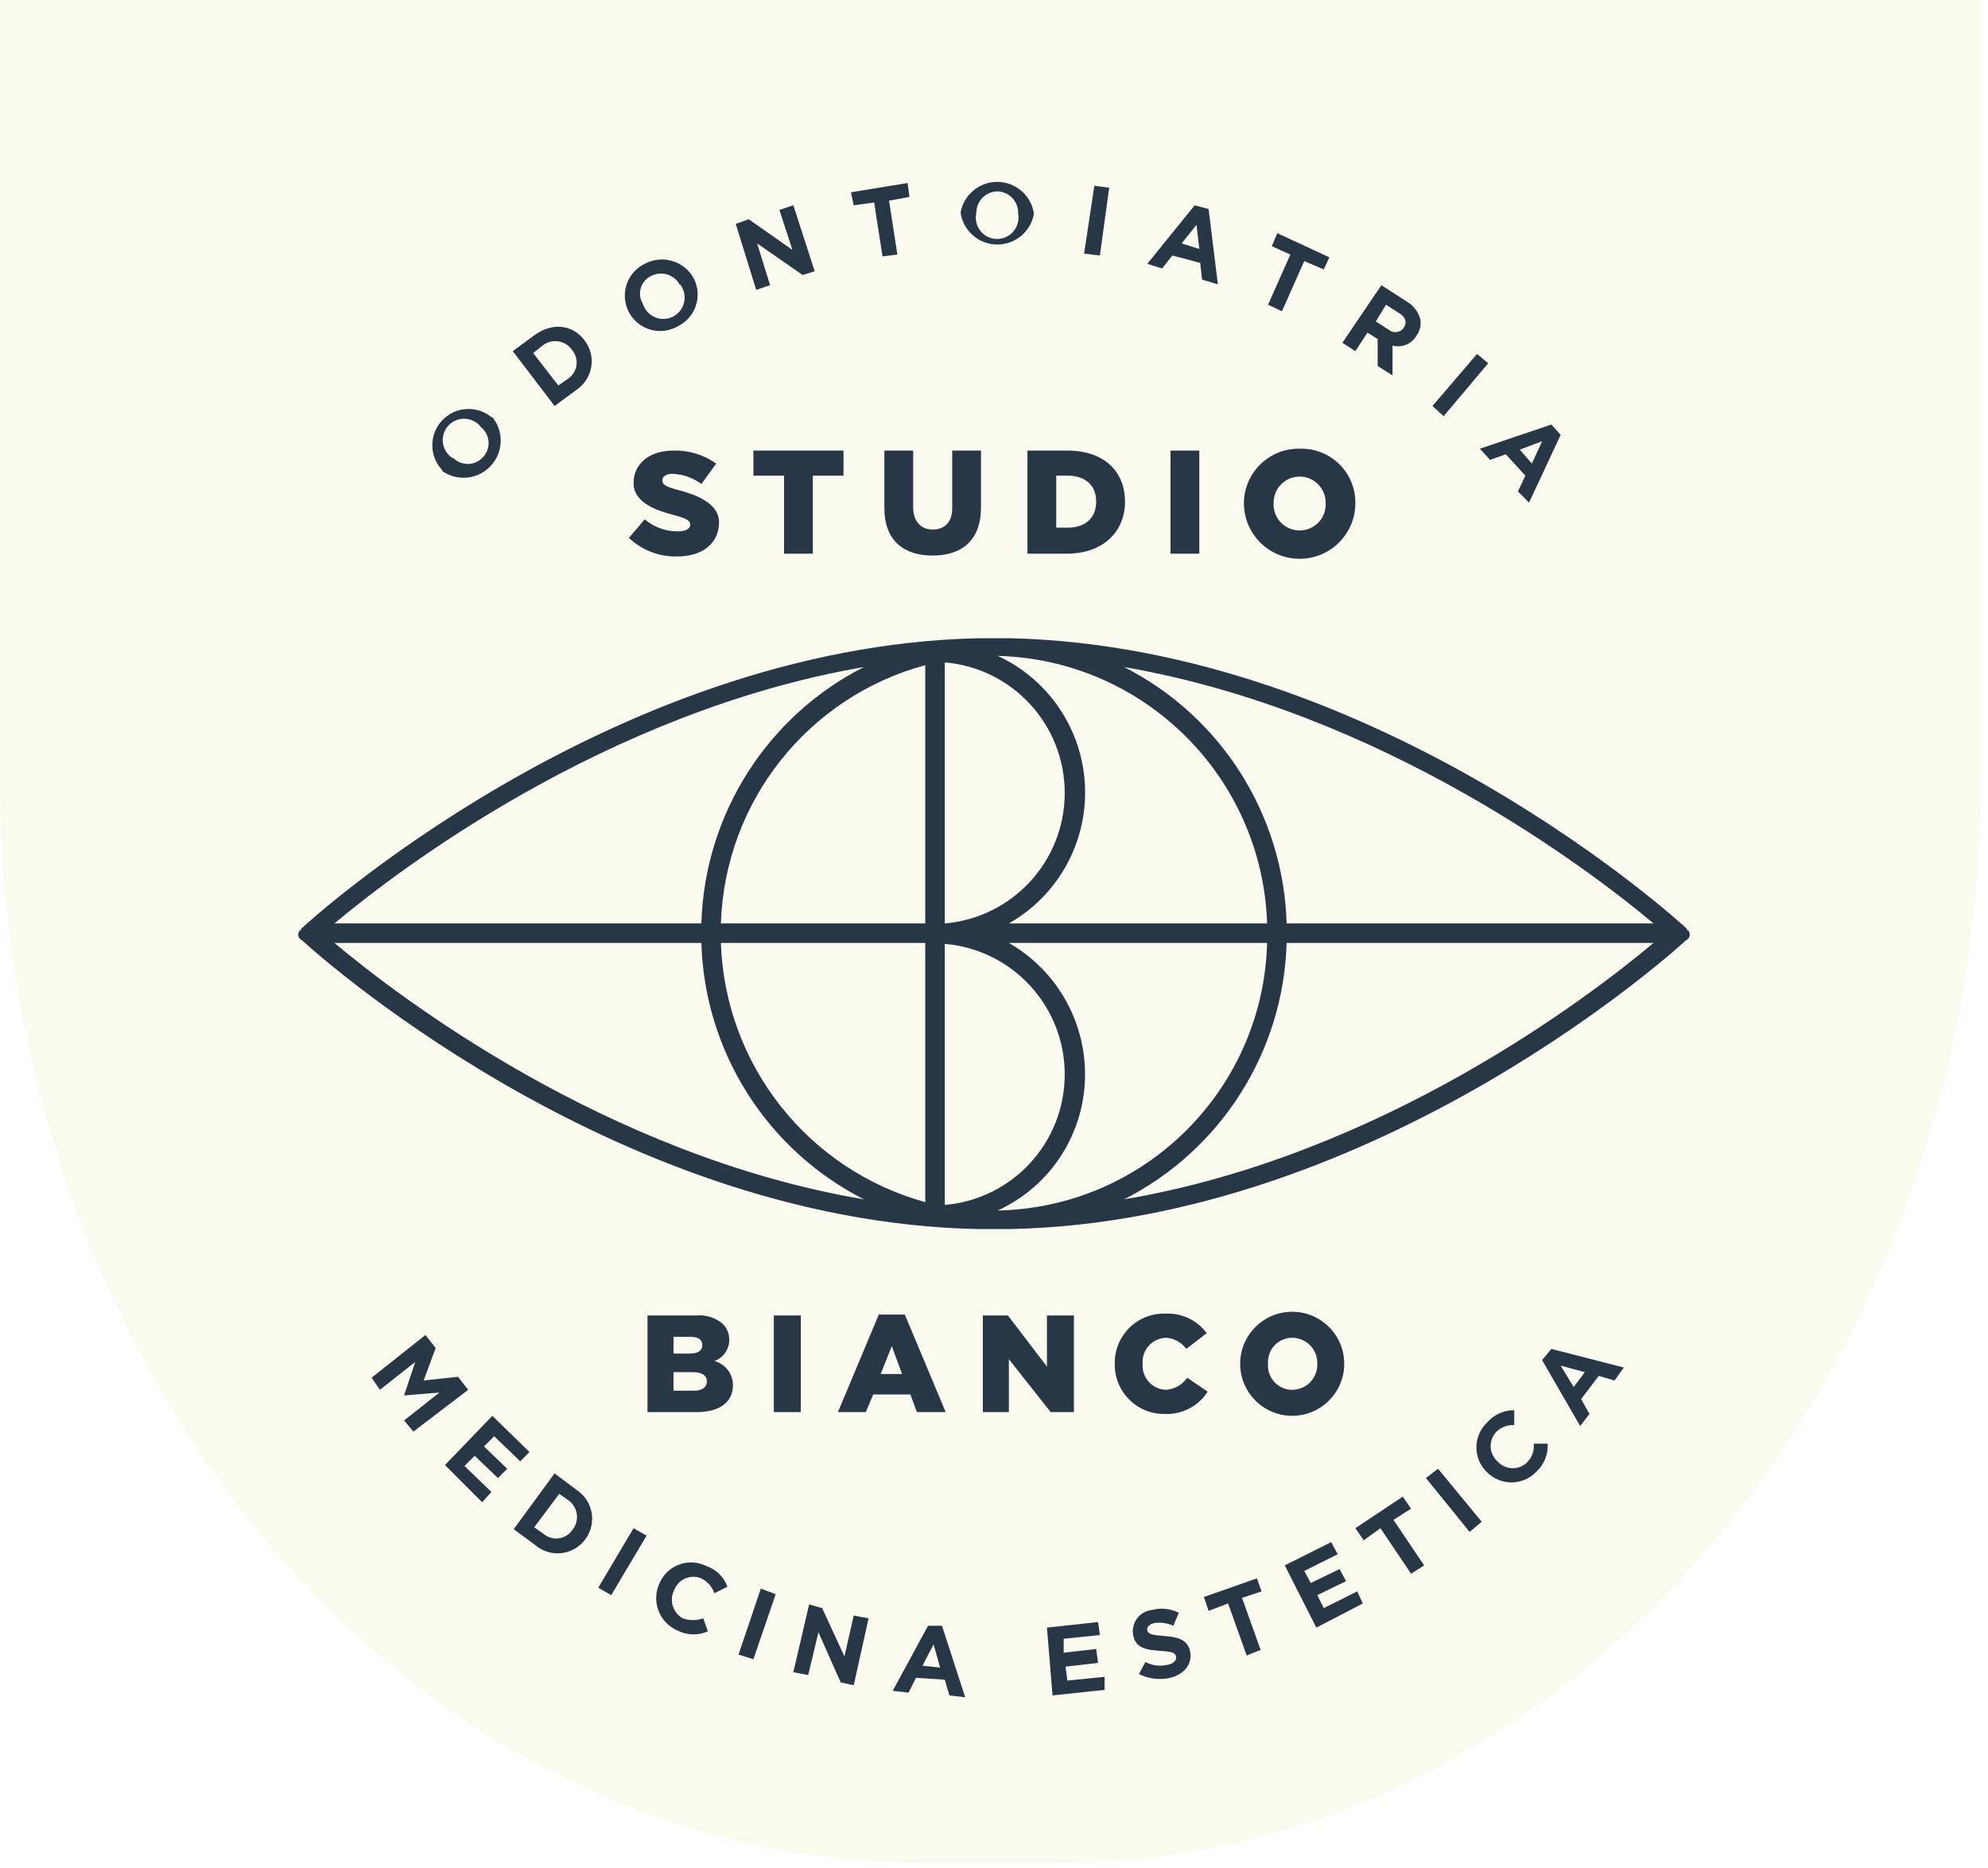
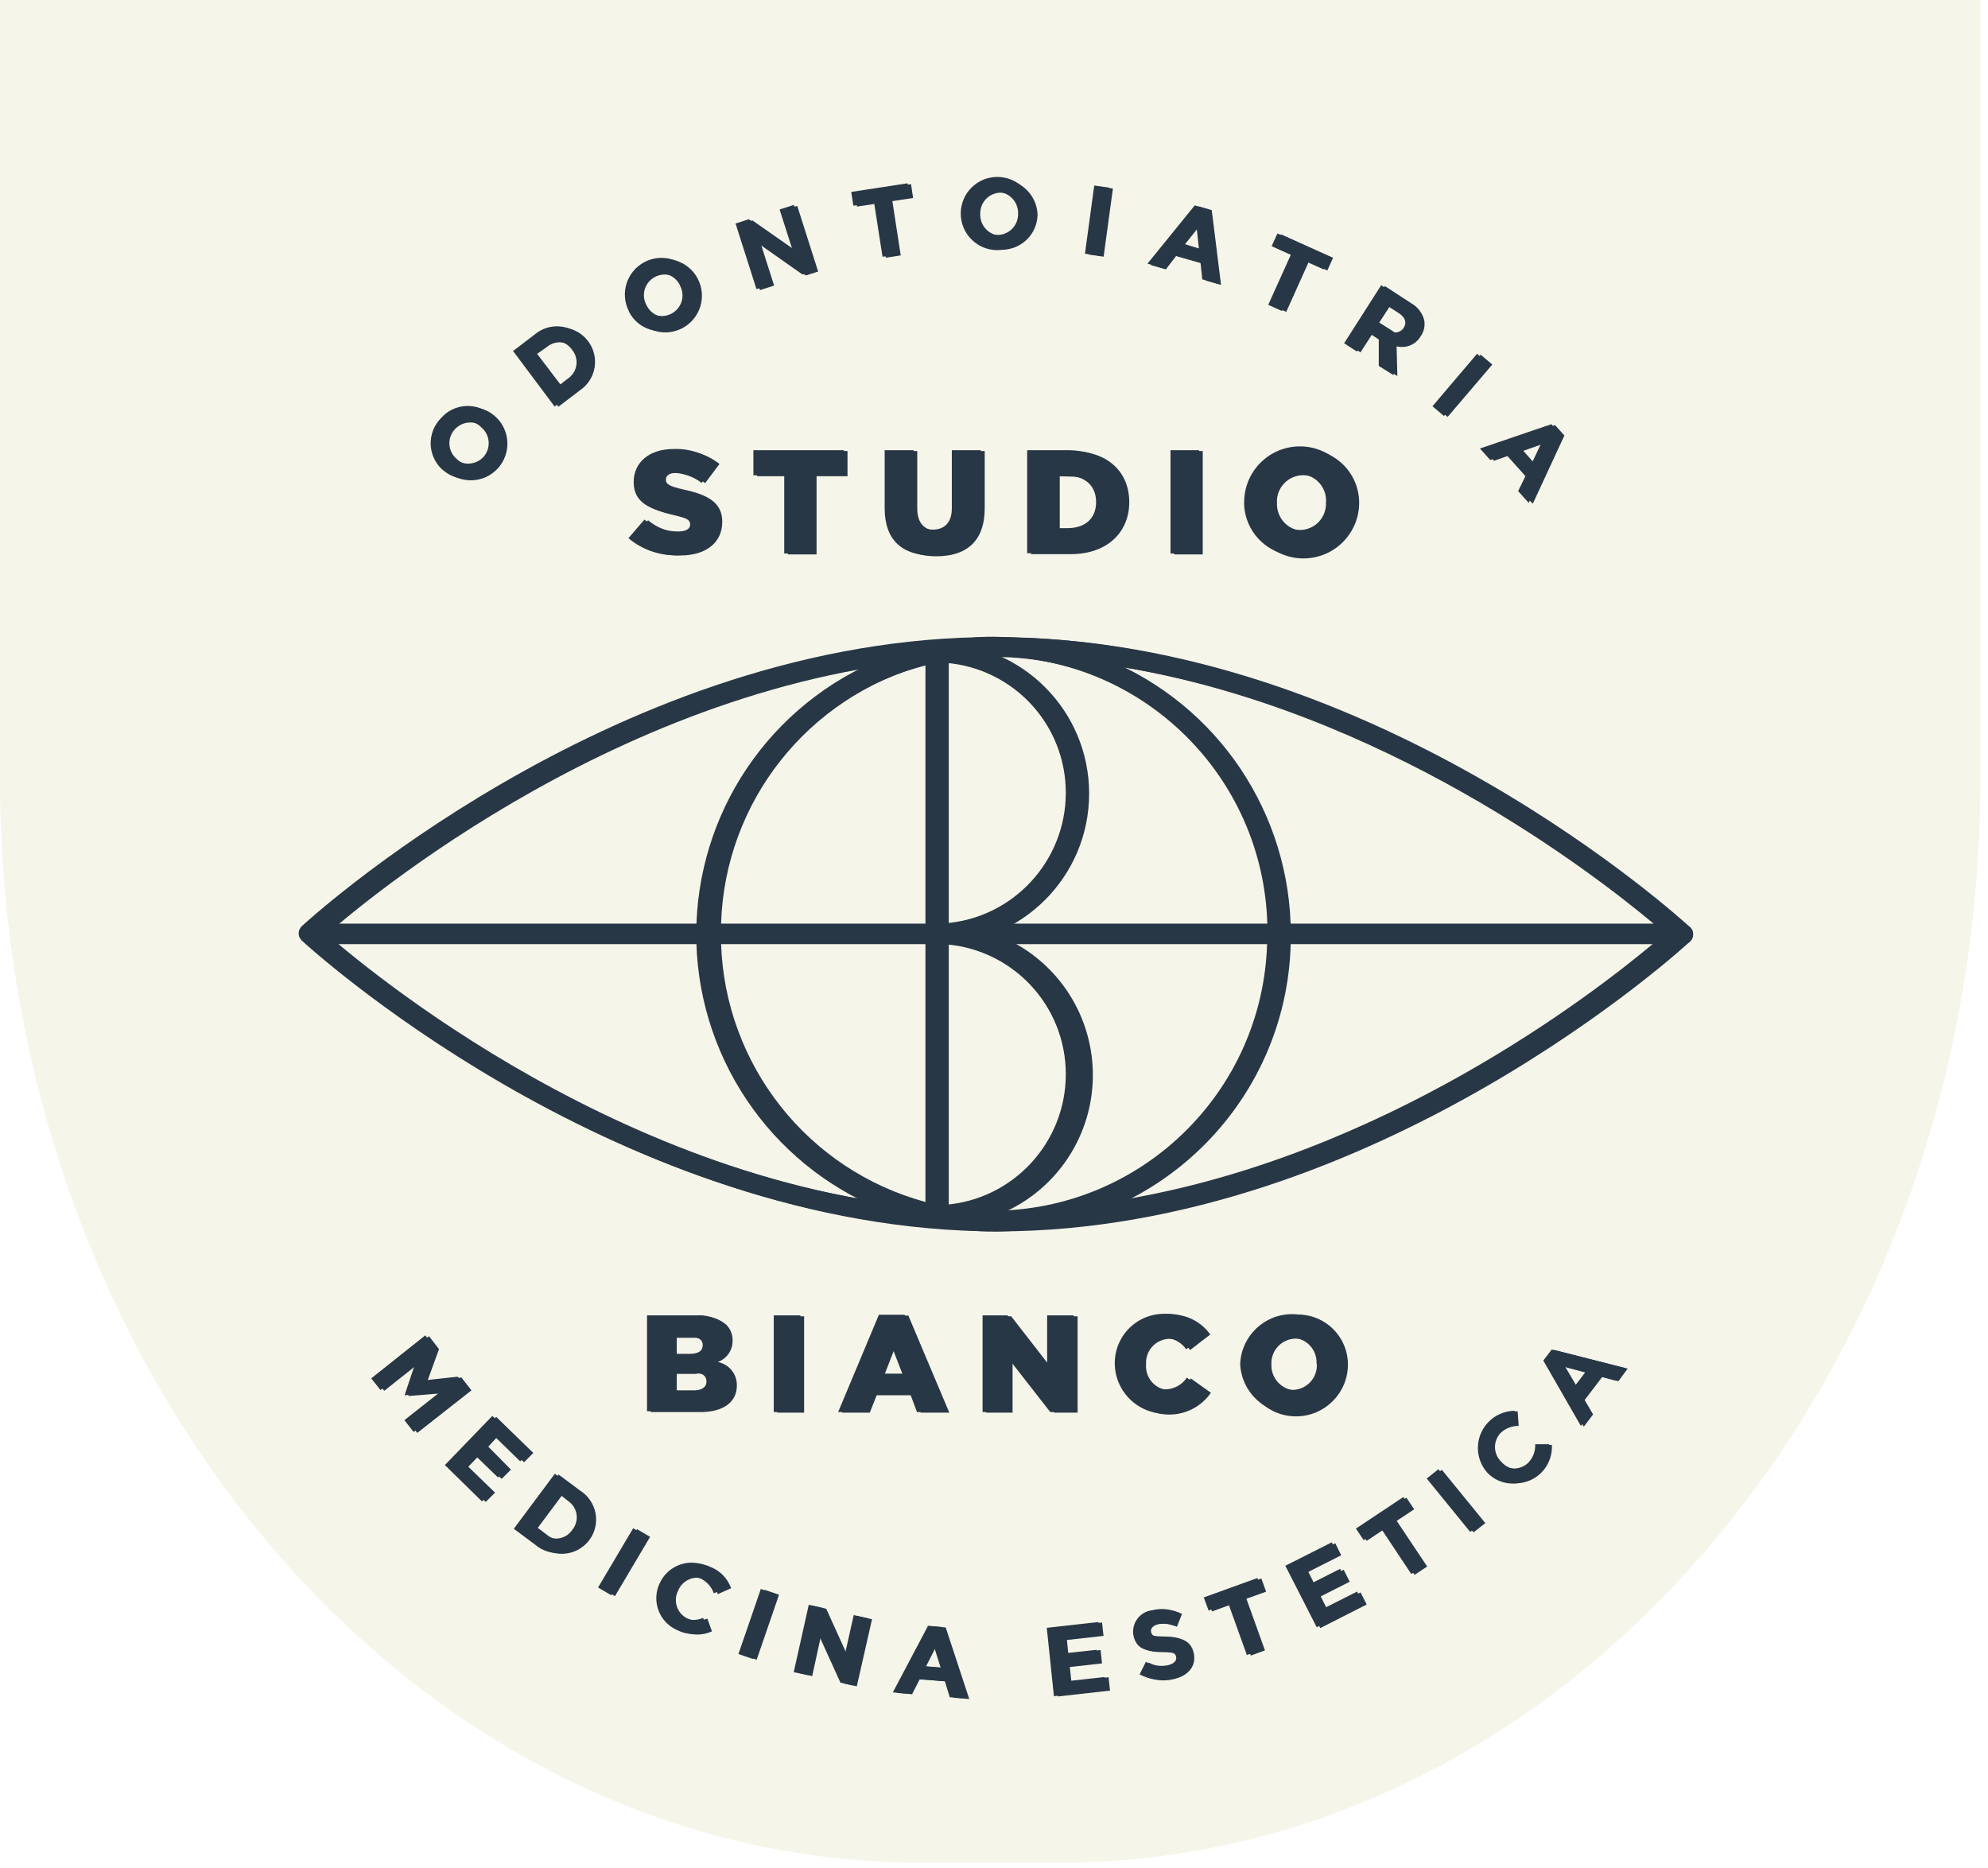
<svg xmlns="http://www.w3.org/2000/svg" viewBox="0 0 214 201">
-   <g id="c5d9b15b-020f-45c0-9bb5-703c0ca15941" data-name="bg-logo-header">
-     <path id="777f1913-3fc7-43af-8901-ea374dd59e47" data-name="bg" d="M213.2,0V83.7c0,64.5-44.4,116.8-99.2,116.8H99.2C44.4,200.5,0,148.2,0,83.7V0Z" style="fill: #fbfaef" />
+   <g id="c12efa14-8344-4f15-8114-2108f1e33566" data-name="bg-logo-header">
+     <path id="334be85e-1f51-407a-9f62-c436ea155901" data-name="bg" d="M213.18,0V83.74c0,64.49-44.42,116.77-99.21,116.77H99.22C44.42,200.51,0,148.23,0,83.74V0Z" style="fill: #f6f5ea" />
  </g>
-   <g id="f0a8f3aa-ac1d-424a-8940-2f3d494e8c62" data-name="logo">
-     <path id="fd08ebd0-0928-460f-8fce-00260f914d48" data-name="Logo" d="M181.7,101h.1c0-.1.1-.3.1-.4s-.1-.3-.1-.4h-.1l-.2-.3h0c-.3-.3-32.9-30.3-72.8-31.2h-3.4c-39.9.9-72.5,30.9-72.8,31.2h0l-.2.3h-.1c0,.1-.1.2-.1.4s.1.3.1.4h.1a.2.2,0,0,0,.2.2h0c.3.3,32.9,30.3,72.8,31.1h3.4c39.9-.8,72.5-30.8,72.8-31.1h0A.2.2,0,0,0,181.7,101ZM178,99.4H138.5A32,32,0,0,0,121,71.8C148.8,76.6,171.2,93.7,178,99.4Zm-100.4,0a29.8,29.8,0,0,1,22-27.8V99.4Zm22,2.1v27.9a30,30,0,0,1-22-27.9Zm2.1,28.2V101.6a14.1,14.1,0,0,1,0,28.1Zm0-58.4a14.1,14.1,0,0,1,0,28.1ZM75.5,99.4H36c6.8-5.7,29.2-22.8,57-27.6A32,32,0,0,0,75.5,99.4Zm0,2.1A32,32,0,0,0,93,129.1c-27.8-4.7-50.2-21.9-57-27.6Zm41.3,14.1a16.3,16.3,0,0,0-8.2-14.1h27.8a29.6,29.6,0,0,1-29,28.8A16.1,16.1,0,0,0,116.8,115.6Zm-8.2-16.2a16.2,16.2,0,0,0-1.2-28.8,29.8,29.8,0,0,1,29,28.8Zm29.9,2.1H178c-6.8,5.7-29.2,22.9-57,27.6A32,32,0,0,0,138.5,101.5ZM47.6,50.6h0a3.9,3.9,0,0,1,5.3-5.7H53a4,4,0,0,1-5.4,5.8ZM51.8,46h0a2.3,2.3,0,1,0-3.1,3.3h.1a2.2,2.2,0,0,0,3.2-.1A2.2,2.2,0,0,0,51.8,46Zm3.4-8.2,2.3-1.7c1.9-1.4,4.1-1.2,5.4.5h0A3.7,3.7,0,0,1,62,42l-2.3,1.7Zm2.2.2,2.7,3.5,1-.7a2.1,2.1,0,0,0,.5-3.1h0a2.2,2.2,0,0,0-3.2-.5Zm10.3-4.4h0a3.8,3.8,0,0,1,1.7-5.2,3.9,3.9,0,0,1,5.3,1.6h0A3.8,3.8,0,0,1,73,35.1,3.8,3.8,0,0,1,67.7,33.6Zm5.5-2.9h0a2.3,2.3,0,0,0-3.1-1,2.1,2.1,0,0,0-.9,3h0a2.3,2.3,0,1,0,4-2.1Zm6-6.6,1.4-.5,4.7,3.3-1.4-4.3,1.5-.5,2.3,7.1-1.3.4-4.9-3.4,1.4,4.5-1.5.5Zm14.9-2.3-2.2.3-.3-1.4,6.1-1,.2,1.5-2.2.4.9,5.8-1.6.2Zm9.3,1.1h0a4,4,0,0,1,7.9.1h0a4,4,0,0,1-7.9-.1Zm6.2.1h0a2.3,2.3,0,0,0-2.2-2.4,2.3,2.3,0,0,0-2.3,2.3h0a2.3,2.3,0,1,0,4.5.1Zm8.2-3,1.6.2-1,7.3-1.7-.2Zm10.8,2.1,1.5.4,1,8.1-1.7-.5-.2-1.8-3-.8-1.1,1.4-1.6-.5Zm.5,4.7-.3-2.6-1.6,2Zm9.8.6-2-.9.6-1.4,5.6,2.6-.6,1.3-2.1-.9L138,33.5l-1.5-.7Zm9.8,3.3,2.8,1.8a3.1,3.1,0,0,1,1.4,1.9,2.3,2.3,0,0,1-.4,1.7h0a2.3,2.3,0,0,1-2.6,1.1v3.2l-1.6-1V36.5l-1.1-.7-1.3,2-1.4-.9Zm.8,4.8a1.1,1.1,0,0,0,1.6-.2h0c.4-.6.2-1.2-.5-1.6l-1.4-.9-1.1,1.8Zm9.5,2.6,1.2,1-4.8,5.7-1.2-1.1Zm8,7.6,1,1.1-3.4,7.3-1.2-1.2.8-1.7-2.1-2.3-1.7.6-1.1-1.2Zm-2.1,4.2,1.1-2.4-2.4.9Zm-97.2,8,1.7-2A5.5,5.5,0,0,0,73,57.2c.8,0,1.3-.3,1.3-.7h0c0-.5-.4-.7-1.9-1.1s-4.2-1.2-4.2-3.4h0c0-2,1.6-3.5,4.3-3.5a7.6,7.6,0,0,1,4.6,1.4l-1.6,2.2a5.6,5.6,0,0,0-3.1-1.1c-.7,0-1.1.3-1.1.7h0c0,.5.4.7,1.9,1.1s4.2,1.3,4.2,3.4h0c0,2.3-1.8,3.7-4.5,3.7A7.3,7.3,0,0,1,67.7,57.9Zm16.7-6.7H81.1V48.5h9.7v2.7H87.5v8.4H84.4Zm10.8,3.5V48.5h3.1v6.1c0,1.6.9,2.4,2.1,2.4s2.1-.7,2.1-2.3V48.5h3.1v6.1c0,3.6-2.1,5.2-5.2,5.2S95.2,58.2,95.2,54.7Zm15.4-6.2h4.3c3.9,0,6.2,2.2,6.2,5.5h0c0,3.2-2.3,5.6-6.3,5.6h-4.2Zm3.1,2.7v5.6h1.2c1.9,0,3.1-1,3.1-2.8h0c0-1.8-1.2-2.8-3.1-2.8ZM126,48.5h3.1V59.6H126Zm7.9,5.6h0a5.9,5.9,0,0,1,6-5.8,5.8,5.8,0,0,1,6,5.8h0a6,6,0,0,1-12,.1Zm8.8,0h0a2.8,2.8,0,1,0-5.6,0h0a2.8,2.8,0,0,0,2.8,3A2.8,2.8,0,0,0,142.7,54.1ZM45.8,143.7l1.1,1.4-1.3,3.5,3.7-.4,1.1,1.4-5.9,4.5-1-1.2,3.8-3-3.7.3h-.1l1.2-3.6-3.8,3-.9-1.3Zm7.2,8.7,4,3.9-1,1-2.8-2.7-1.1,1.1,2.5,2.4-1,1-2.5-2.4L50,157.8l2.9,2.8-1,1.1-4-4Zm6.7,6.2,2.4,1.8a3.7,3.7,0,0,1,.9,5.3h0a3.7,3.7,0,0,1-5.4.6l-2.3-1.7Zm.5,2.2-2.7,3.6,1,.7a2.1,2.1,0,0,0,3.1-.4h0a2.2,2.2,0,0,0-.4-3.2Zm8,3.7,1.4.8-3.8,6.4-1.4-.8Zm2.8,5.9h0a3.7,3.7,0,0,1,5.1-1.8,3.6,3.6,0,0,1,2.2,2.2l-1.4.7a2.8,2.8,0,0,0-1.4-1.6,2.2,2.2,0,0,0-2.9,1.2h0a2.3,2.3,0,0,0,.9,3.1,3.3,3.3,0,0,0,2.2,0l.5,1.4a3.8,3.8,0,0,1-3.3-.1A3.8,3.8,0,0,1,71,170.4Zm10.9.6,1.6.6-2.4,7-1.6-.5Zm5.2,1.7,1.4.4,2.4,5.2,1-4.4,1.6.3-1.6,7.2-1.4-.3-2.4-5.4L87,180.3l-1.6-.3ZM99.9,175h1.5l2.5,7.7-1.7-.2-.5-1.7-3.1-.2-.8,1.6-1.7-.2Zm1.3,4.5-.7-2.5-1.2,2.3Zm11.5-4.3,5.5-.6.2,1.4-3.9.4v1.5l3.5-.4.2,1.5-3.5.4.2,1.5,4-.4v1.4l-5.6.6Zm9.9,5,.7-1.3a3.4,3.4,0,0,0,2.4.3c.6-.1,1-.5.9-.9h0c-.1-.4-.4-.5-1.7-.6s-2.6-.2-2.9-1.6h0a2.3,2.3,0,0,1,2-2.8,4.1,4.1,0,0,1,2.9.3l-.6,1.4a3.6,3.6,0,0,0-2-.3c-.6.1-.9.5-.8.8h0c.1.4.5.5,1.8.6s2.5.3,2.8,1.6h0c.3,1.4-.6,2.5-2.1,2.9A5.1,5.1,0,0,1,122.6,180.2Zm9.6-7.6-2.1.8-.5-1.5,5.7-2,.5,1.4-2.1.7,2,5.6-1.5.6Zm6.1-4.1,5-2.5.7,1.3-3.6,1.8.7,1.3,3.1-1.5.7,1.3-3.1,1.5.7,1.4,3.6-1.8.6,1.3-5,2.6Zm10.3-4-1.8,1.3-.9-1.3,5.1-3.4.9,1.3-1.9,1.2,3.3,4.9-1.4.9Zm4.9-5.4,1.3-1,4.7,5.7-1.3,1.1Zm6.6-.6h0a3.7,3.7,0,0,1,0-5.4,3.8,3.8,0,0,1,2.9-1.3v1.6a2.5,2.5,0,0,0-1.9.7,2.2,2.2,0,0,0,.1,3.2h0a2.2,2.2,0,0,0,3.2.1,2.5,2.5,0,0,0,.7-2h1.5a3.8,3.8,0,0,1-1.2,3A3.7,3.7,0,0,1,160.1,158.5Zm5.9-12.1,1-1.2,7.8,2-1,1.4-1.7-.5-1.9,2.5.9,1.6-1,1.3Zm4.6,1.3L168,147l1.4,2.3ZM69.7,141.6H75a3.8,3.8,0,0,1,2.8.9,2.4,2.4,0,0,1,.7,1.7h0a2.4,2.4,0,0,1-1.6,2.3,2.7,2.7,0,0,1,2,2.6h0c0,1.8-1.4,2.9-3.9,2.9H69.7Zm5.9,3.2c0-.6-.4-.9-1.3-.9H72.5v1.8h1.8c.8,0,1.3-.3,1.3-.9Zm-1,2.9H72.5v2h2.2c.9,0,1.4-.4,1.4-1h0C76.1,148.1,75.6,147.7,74.6,147.7Zm8.7-6.1h2.9V152H83.3Zm11.3-.1h2.8l4.4,10.5H98.7l-.7-1.9H94l-.8,1.9h-3Zm2.5,6.4-1.1-3-1.2,3Zm8.7-6.3h2.7l4.2,5.5v-5.5h2.9V152h-2.5l-4.5-5.7V152h-2.8Zm14.2,5.2h0a5.3,5.3,0,0,1,5.5-5.4,5.2,5.2,0,0,1,4.4,2.1l-2.2,1.7a2.9,2.9,0,0,0-2.2-1.2,2.6,2.6,0,0,0-2.5,2.8h0a2.6,2.6,0,0,0,2.5,2.8,3,3,0,0,0,2.3-1.3l2.2,1.5a5.2,5.2,0,0,1-4.6,2.4A5.3,5.3,0,0,1,120,146.8Zm13.5,0h0a5.6,5.6,0,0,1,11.2,0h0a5.6,5.6,0,0,1-11.2,0Zm8.3,0h0a2.7,2.7,0,0,0-2.7-2.8,2.6,2.6,0,0,0-2.6,2.8h0a2.6,2.6,0,0,0,2.6,2.8A2.7,2.7,0,0,0,141.8,146.8Z" style="fill: #283745" />
+   <g id="2fe6d439-f45f-49aa-9c3c-8f791df6562a" data-name="Logo">
+     <g>
+       <g>
+         <path d="M107.39,132.55c-40.7,0-74.19-30.89-74.52-31.2a1.05,1.05,0,0,1,0-1.55c.33-.31,33.82-31.2,74.52-31.2s74.2,30.89,74.53,31.2a1.05,1.05,0,0,1,0,1.55C181.59,101.66,148.1,132.55,107.39,132.55Zm-72.21-32c5.46,4.76,35.95,29.86,72.21,29.86s66.76-25.09,72.22-29.86c-5.46-4.76-36-29.86-72.22-29.86S40.64,95.81,35.18,100.57Z" style="fill: #283745" />
+         <path d="M181.2,101.63H33.59a1.06,1.06,0,1,1,0-2.12H181.2a1.06,1.06,0,1,1,0,2.12Z" style="fill: #283745" />
+         <path d="M107.39,132.56a32,32,0,1,1,31.56-32A31.81,31.81,0,0,1,107.39,132.56Zm0-61.84a29.86,29.86,0,1,0,29.43,29.85A29.67,29.67,0,0,0,107.39,70.72Z" style="fill: #283745" />
+         <g>
+           <path d="M101.05,101.61a1,1,0,1,1,0-2.07,14.12,14.12,0,0,0,0-28.23,1,1,0,1,1,0-2.08,16.19,16.19,0,0,1,0,32.38Z" style="fill: #283745" />
+           <path d="M101.05,131.91a1,1,0,1,1,0-2.07,14.12,14.12,0,0,0,0-28.23,1,1,0,1,1,0-2.07,16.19,16.19,0,1,1,0,32.37Z" style="fill: #283745" />
+           <path d="M101.05,131.91a1,1,0,0,1-1-1V70.27a1,1,0,0,1,2.08,0v60.61A1,1,0,0,1,101.05,131.91Z" style="fill: #283745" />
+         </g>
+       </g>
+       <g>
+         <path d="M48,50.65l0,0a3.94,3.94,0,0,1,5.36-5.78h0A3.94,3.94,0,0,1,48,50.65Zm4.21-4.52,0,0a2.25,2.25,0,0,0-3.23.06,2.21,2.21,0,0,0,.17,3.2h0a2.24,2.24,0,0,0,3.23-.05A2.21,2.21,0,0,0,52.21,46.13Z" style="fill: #283745" />
+         <path d="M55.63,37.91l2.3-1.75a3.69,3.69,0,0,1,5.36.54v0a3.7,3.7,0,0,1-.88,5.33l-2.3,1.75Zm2.19.18,2.7,3.55,1-.76A2.1,2.1,0,0,0,62,37.77v0a2.13,2.13,0,0,0-3.13-.42Z" style="fill: #283745" />
+         <path d="M68.11,33.66v0a3.94,3.94,0,0,1,7-3.66v0a3.93,3.93,0,0,1-7,3.66Zm5.46-2.85v0a2.24,2.24,0,0,0-3.06-1,2.21,2.21,0,0,0-.9,3.07v0a2.25,2.25,0,0,0,3.06,1A2.21,2.21,0,0,0,73.57,30.81Z" style="fill: #283745" />
+         <path d="M79.55,24.18,81,23.73,85.68,27l-1.39-4.35,1.53-.49,2.25,7.07-1.32.42-4.85-3.4,1.43,4.49-1.53.49Z" style="fill: #283745" />
+         <path d="M94.48,21.9l-2.23.34L92,20.75l6.07-.93.22,1.49-2.23.34.9,5.84-1.61.25Z" style="fill: #283745" />
+         <path d="M103.82,23v0a3.94,3.94,0,0,1,7.87.11v0a3.84,3.84,0,0,1-4,3.77A3.79,3.79,0,0,1,103.82,23Zm6.17.11v0a2.26,2.26,0,0,0-2.21-2.37A2.22,2.22,0,0,0,105.52,23v0a2.26,2.26,0,0,0,2.2,2.37A2.23,2.23,0,0,0,110,23.13Z" style="fill: #283745" />
+         <path d="M118.19,20.07l1.61.23-1,7.33-1.61-.23Z" style="fill: #283745" />
+         <path d="M129,22.21l1.44.41,1,8.05-1.64-.47-.2-1.78-3-.86L125.5,29l-1.6-.46Zm.45,4.66-.29-2.58-1.6,2Z" style="fill: #283745" />
+         <path d="M139.34,27.52l-2.05-.92.62-1.37,5.59,2.52-.62,1.37-2-.93-2.42,5.38-1.49-.66Z" style="fill: #283745" />
+         <path d="M149.07,30.79l2.84,1.85a2.92,2.92,0,0,1,1.4,1.81,2.27,2.27,0,0,1-.39,1.76v0a2.3,2.3,0,0,1-2.58,1.06l.08,3.21-1.6-1,0-2.86-1.08-.69-1.29,2L145,37Zm.79,4.81a1.08,1.08,0,0,0,1.62-.2v0c.38-.58.17-1.15-.49-1.58l-1.36-.88-1.16,1.78Z" style="fill: #283745" />
+         <path d="M159.39,38.18l1.25,1.06-4.81,5.64-1.24-1.06Z" style="fill: #283745" />
+         <path d="M167.4,45.76l1,1.12L165,54.22,163.83,53l.78-1.62L162.52,49l-1.69.6-1.11-1.24ZM165.29,50l1.14-2.34-2.45.87Z" style="fill: #283745" />
+       </g>
+       <g>
+         <path d="M46.18,143.83l1.08,1.39L46,148.68l3.67-.4,1.08,1.38-5.83,4.58-1-1.28,3.81-3-3.78.31,0,0,1.19-3.56-3.78,3-1-1.26Z" style="fill: #283745" />
+         <path d="M53.41,152.51l4,3.89-1,1-2.85-2.76-1,1.08L55,158.19l-1,1-2.51-2.43-1.08,1.12,2.88,2.79-1,1-4.06-3.93Z" style="fill: #283745" />
+         <path d="M60.13,158.72l2.32,1.73a3.69,3.69,0,0,1,1,5.31v0a3.72,3.72,0,0,1-5.38.62l-2.32-1.73Zm.43,2.16-2.67,3.58,1,.76a2.13,2.13,0,0,0,3.12-.44v0a2.14,2.14,0,0,0-.46-3.13Z" style="fill: #283745" />
+         <path d="M68.57,164.6l1.41.83-3.78,6.38L64.8,171Z" style="fill: #283745" />
+         <path d="M71.42,170.54v0a3.76,3.76,0,0,1,5.11-1.85,3.81,3.81,0,0,1,2.17,2.27l-1.44.64A2.73,2.73,0,0,0,75.9,170,2.2,2.2,0,0,0,73,171.22v0a2.2,2.2,0,0,0,1,3,2.7,2.7,0,0,0,2.14,0l.5,1.38a3.8,3.8,0,0,1-3.32-.07A3.75,3.75,0,0,1,71.42,170.54Z" style="fill: #283745" />
+         <path d="M82.32,171.13l1.54.53-2.41,7-1.54-.53Z" style="fill: #283745" />
+         <path d="M87.48,172.84l1.46.33,2.37,5.22,1-4.44,1.56.35-1.64,7.22-1.36-.3-2.44-5.39-1,4.59-1.57-.36Z" style="fill: #283745" />
+         <path d="M100.3,175.06l1.5.12,2.54,7.71-1.7-.15L102.1,181,99,180.77l-.82,1.6-1.65-.14Zm1.34,4.49-.78-2.48-1.18,2.31Z" style="fill: #283745" />
+         <path d="M113.08,175.27l5.55-.62.16,1.44-3.94.44L115,178l3.47-.39.16,1.44-3.47.39.17,1.55,4-.45.16,1.44-5.61.63Z" style="fill: #283745" />
+         <path d="M123,180.32l.68-1.35a3.32,3.32,0,0,0,2.36.37c.65-.15,1-.5.88-.92v0c-.1-.4-.39-.55-1.67-.58-1.54,0-2.58-.21-2.91-1.65v0a2.31,2.31,0,0,1,2-2.76,4.26,4.26,0,0,1,2.9.29l-.55,1.39a3.44,3.44,0,0,0-2-.28c-.61.15-.87.5-.78.85v0c.11.47.46.56,1.78.58,1.55,0,2.5.38,2.8,1.63v0c.34,1.43-.57,2.49-2.12,2.85A4.71,4.71,0,0,1,123,180.32Z" style="fill: #283745" />
+         <path d="M132.58,172.69l-2.12.77L130,172l5.78-2.09.51,1.42-2.12.76,2,5.56-1.53.56Z" style="fill: #283745" />
+         <path d="M138.73,168.63l5-2.52.65,1.3-3.54,1.79.67,1.34,3.13-1.57.65,1.29-3.12,1.58.7,1.39,3.59-1.82.66,1.3-5,2.54Z" style="fill: #283745" />
+         <path d="M149,164.61l-1.88,1.25-.83-1.25,5.1-3.4.84,1.25-1.88,1.25,3.28,4.91-1.36.9Z" style="fill: #283745" />
+         <path d="M153.94,159.21l1.27-1,4.68,5.74-1.27,1Z" style="fill: #283745" />
+         <path d="M160.49,158.61h0a3.78,3.78,0,0,1,0-5.45,3.86,3.86,0,0,1,2.88-1.25l.11,1.58a2.75,2.75,0,0,0-1.94.75,2.2,2.2,0,0,0,.11,3.15h0a2.2,2.2,0,0,0,3.16.14,2.69,2.69,0,0,0,.77-2h1.47a3.91,3.91,0,0,1-6.6,3.06Z" style="fill: #283745" />
+         <path d="M166.44,146.52l.91-1.2,7.86,2-1,1.36-1.73-.47-1.9,2.49.91,1.55-1,1.32ZM171,147.8l-2.51-.68,1.32,2.24Z" style="fill: #283745" />
+       </g>
+       <g>
+         <path d="M68.05,58,69.76,56a5.73,5.73,0,0,0,3.61,1.34c.84,0,1.28-.29,1.28-.76v0c0-.47-.36-.71-1.89-1.08-2.36-.54-4.19-1.2-4.19-3.48v0c0-2.06,1.64-3.56,4.31-3.56a7,7,0,0,1,4.57,1.48L75.91,52a5.48,5.48,0,0,0-3.11-1.1c-.75,0-1.12.3-1.12.72v0c0,.51.38.73,1.94,1.08,2.54.55,4.13,1.38,4.13,3.46v0c0,2.28-1.79,3.63-4.49,3.63A7.76,7.76,0,0,1,68.05,58Z" style="fill: #283745" />
+         <path d="M84.82,51.26H81.5V48.55h9.73v2.71H87.9v8.42H84.82Z" style="fill: #283745" />
+         <path d="M95.63,54.8V48.55h3.11v6.19c0,1.6.81,2.36,2.05,2.36s2.07-.73,2.07-2.29V48.55H106v6.17c0,3.57-2,5.16-5.21,5.16S95.63,58.28,95.63,54.8Z" style="fill: #283745" />
+         <path d="M111,48.55h4.3c4,0,6.26,2.29,6.26,5.5v0c0,3.21-2.33,5.6-6.32,5.6H111Zm3.08,2.72v5.67h1.25c1.86,0,3.09-1,3.09-2.81v0c0-1.78-1.23-2.83-3.09-2.83Z" style="fill: #283745" />
+         <path d="M126.39,48.55h3.08V59.68h-3.08Z" style="fill: #283745" />
+         <path d="M134.31,54.15v0a5.83,5.83,0,0,1,6-5.79,5.77,5.77,0,0,1,6,5.75v0a6,6,0,0,1-12,0Zm8.82,0v0a2.87,2.87,0,0,0-2.85-3,2.83,2.83,0,0,0-2.82,3v0a2.89,2.89,0,0,0,2.86,3A2.84,2.84,0,0,0,143.13,54.15Z" style="fill: #283745" />
+       </g>
+       <g>
+         <path d="M70.05,141.69h5.32a3.86,3.86,0,0,1,2.83.92,2.34,2.34,0,0,1,.66,1.69v0a2.4,2.4,0,0,1-1.6,2.31,2.51,2.51,0,0,1,2.06,2.53v0c0,1.78-1.45,2.86-3.92,2.86H70.05Zm6,3.2c0-.58-.46-.89-1.3-.89H72.85v1.82h1.8c.88,0,1.38-.29,1.38-.9Zm-1,3H72.85v1.91h2.22c.89,0,1.38-.34,1.38-.95v0C76.45,148.21,76,147.84,75,147.84Z" style="fill: #283745" />
+         <path d="M83.68,141.69h2.88v10.37H83.68Z" style="fill: #283745" />
+         <path d="M95,141.61h2.78l4.41,10.45H99.11l-.74-1.87h-4l-.74,1.87h-3ZM97.52,148,96.37,145,95.2,148Z" style="fill: #283745" />
+         <path d="M106.16,141.69h2.69l4.26,5.48v-5.48H116v10.37h-2.5L109,146.37v5.69h-2.85Z" style="fill: #283745" />
+         <path d="M120.42,146.9v0a5.32,5.32,0,0,1,5.46-5.4,5.1,5.1,0,0,1,4.4,2.15l-2.17,1.67a2.81,2.81,0,0,0-2.26-1.21,2.58,2.58,0,0,0-2.48,2.76v0a2.57,2.57,0,0,0,2.48,2.77,2.84,2.84,0,0,0,2.34-1.26l2.16,1.54a5.45,5.45,0,0,1-9.93-3Z" style="fill: #283745" />
+         <path d="M133.92,146.9v0a5.45,5.45,0,0,1,5.61-5.4,5.39,5.39,0,0,1,5.57,5.37v0a5.59,5.59,0,0,1-11.18,0Zm8.23,0v0a2.68,2.68,0,0,0-2.65-2.81,2.65,2.65,0,0,0-2.64,2.78v0a2.7,2.7,0,0,0,2.67,2.8A2.65,2.65,0,0,0,142.15,146.9Z" style="fill: #283745" />
+       </g>
+     </g>
+   </g>
+   <g id="dd99b555-0013-4f20-86cf-7218d865681d" data-name="logo">
+     <path id="fccd01a0-0dd5-48e4-9dee-64f826c6e4e0" data-name="Logo" d="M181.73,101l.05-.06a1.14,1.14,0,0,0,0-.84s0,0-.05-.07a1,1,0,0,0-.19-.27,0,0,0,0,1,0,0c-.33-.31-32.9-30.33-72.84-31.17-.56,0-1.12-.05-1.69-.05s-1.13,0-1.69.05C65.37,69.38,32.8,99.4,32.47,99.71a0,0,0,0,1,0,0,1,1,0,0,0-.19.27s0,.05-.05.07a1.14,1.14,0,0,0,0,.84s0,0,.05.07a1.2,1.2,0,0,0,.19.27,0,0,0,0,1,0,0c.33.31,32.9,30.33,72.84,31.17.56,0,1.12,0,1.69,0s1.13,0,1.69,0c39.94-.84,72.51-30.86,72.84-31.17a0,0,0,0,1,0,0A1.07,1.07,0,0,0,181.73,101ZM178,99.42H138.53A32,32,0,0,0,121,71.84C148.84,76.56,171.21,93.75,178,99.42Zm-100.38,0a29.81,29.81,0,0,1,22-27.84V99.42Zm22,2.12v27.84a29.83,29.83,0,0,1-22-27.84Zm2.07,28.15V101.57a14.1,14.1,0,0,1,0,28.12Zm0-58.42a14.1,14.1,0,0,1,0,28.12ZM75.47,99.42H36c6.76-5.67,29.13-22.86,57-27.58A32,32,0,0,0,75.47,99.42Zm0,2.12A32,32,0,0,0,93,129.12c-27.82-4.72-50.19-21.91-57-27.58Zm41.38,14.09a16.2,16.2,0,0,0-8.25-14.09h27.8a29.66,29.66,0,0,1-29,28.78A16.21,16.21,0,0,0,116.85,115.63ZM108.6,99.42a16.16,16.16,0,0,0-1.18-28.78,29.66,29.66,0,0,1,29,28.78Zm29.93,2.12H178c-6.77,5.67-29.14,22.86-57,27.58A32,32,0,0,0,138.53,101.54Zm-90.93-51h0A3.84,3.84,0,0,1,47.48,45a3.79,3.79,0,0,1,5.46-.27h0a3.94,3.94,0,0,1-5.36,5.78ZM51.81,46h0a2.26,2.26,0,0,0-3.24,0,2.22,2.22,0,0,0,.18,3.2v0A2.26,2.26,0,0,0,52,49.23,2.22,2.22,0,0,0,51.81,46Zm3.42-8.22,2.3-1.75a3.71,3.71,0,0,1,5.37.54v0A3.7,3.7,0,0,1,62,42l-2.3,1.76Zm2.19.19,2.71,3.55,1-.77a2.11,2.11,0,0,0,.44-3.11l0,0a2.13,2.13,0,0,0-3.13-.42Zm10.29-4.44v0a3.94,3.94,0,0,1,7-3.65h0A3.83,3.83,0,0,1,73,35.12,3.79,3.79,0,0,1,67.71,33.56Zm5.47-2.85v0a2.26,2.26,0,0,0-3.06-1,2.22,2.22,0,0,0-.91,3.08v0a2.25,2.25,0,0,0,3.07,1A2.21,2.21,0,0,0,73.18,30.71Zm6-6.62,1.43-.46,4.7,3.3-1.39-4.35,1.54-.49,2.25,7.06-1.32.43-4.85-3.41,1.43,4.5-1.54.48ZM94.09,21.8l-2.23.34-.23-1.48,6.07-.93.23,1.49-2.23.34.89,5.83L95,27.64Zm9.33,1.13v0a3.94,3.94,0,0,1,7.88.11v0a3.94,3.94,0,0,1-7.88-.11Zm6.17.1v0a2.26,2.26,0,0,0-2.2-2.37,2.22,2.22,0,0,0-2.26,2.27v0a2.25,2.25,0,0,0,2.2,2.36A2.22,2.22,0,0,0,109.59,23Zm8.2-3.06,1.62.23-1,7.34-1.62-.23Zm10.82,2.14,1.45.42,1,8-1.64-.46-.19-1.79-3-.86-1.11,1.42-1.6-.46Zm.45,4.67-.28-2.58-1.61,2Zm9.89.65-2.06-.93.62-1.37,5.6,2.52L142.49,29l-2.05-.92L138,33.48l-1.48-.67Zm9.73,3.27,2.84,1.84a3,3,0,0,1,1.4,1.81,2.35,2.35,0,0,1-.39,1.77h0a2.29,2.29,0,0,1-2.58,1.07l.07,3.2-1.6-1,0-2.85-1.07-.7-1.29,2-1.37-.89Zm.79,4.8a1.07,1.07,0,0,0,1.62-.19v0c.38-.59.17-1.15-.5-1.59l-1.36-.88-1.16,1.79ZM159,38.08l1.24,1.06-4.8,5.64-1.24-1.05Zm8,7.58,1,1.12-3.44,7.35-1.14-1.27.79-1.61-2.1-2.34-1.69.61-1.11-1.24Zm-2.1,4.19L166,47.51l-2.44.87ZM67.65,57.93l1.72-2A5.77,5.77,0,0,0,73,57.21c.85,0,1.29-.28,1.29-.76v0c0-.48-.37-.72-1.89-1.08-2.37-.54-4.19-1.21-4.19-3.48v0c0-2.07,1.63-3.56,4.3-3.56a7,7,0,0,1,4.58,1.48l-1.55,2.17a5.42,5.42,0,0,0-3.11-1.09c-.75,0-1.11.3-1.11.71v0c0,.51.38.73,1.94,1.08,2.54.56,4.13,1.39,4.13,3.47v0c0,2.27-1.8,3.62-4.5,3.62A7.81,7.81,0,0,1,67.65,57.93Zm16.77-6.77H81.1v-2.7h9.74v2.7H87.5v8.42H84.42ZM95.23,54.7V48.46h3.12v6.18c0,1.6.81,2.37,2.05,2.37s2.06-.73,2.06-2.29V48.46h3.12v6.16c0,3.58-2,5.17-5.21,5.17S95.23,58.18,95.23,54.7Zm15.34-6.24h4.31c4,0,6.26,2.29,6.26,5.5v0c0,3.21-2.34,5.59-6.32,5.59h-4.25Zm3.09,2.72v5.67h1.25c1.86,0,3.08-1,3.08-2.81v0c0-1.77-1.22-2.82-3.08-2.82ZM126,48.46h3.08V59.58H126Zm7.93,5.59v0a6,6,0,0,1,12,0v0a5.83,5.83,0,0,1-6,5.78A5.77,5.77,0,0,1,133.92,54.05Zm8.81,0v0a2.84,2.84,0,1,0-5.67,0v0a2.89,2.89,0,0,0,2.86,3A2.82,2.82,0,0,0,142.73,54.05ZM45.78,143.74l1.09,1.38-1.27,3.47,3.67-.4,1.09,1.38-5.83,4.57-1-1.27,3.8-3-3.78.32,0,0,1.19-3.56-3.78,3-1-1.26ZM53,152.41l4,3.89-1,1-2.85-2.77-1.05,1.08,2.51,2.43-1,1-2.51-2.43L50,157.82l2.89,2.8-1,1-4-3.92Zm6.73,6.22,2.32,1.73a3.69,3.69,0,0,1,.95,5.31h0a3.7,3.7,0,0,1-5.37.62l-2.32-1.73Zm.43,2.15-2.67,3.59,1,.75a2.11,2.11,0,0,0,3.11-.44l0,0a2.12,2.12,0,0,0-.46-3.12Zm8,3.72,1.4.83-3.77,6.38-1.41-.83ZM71,170.45v0a3.77,3.77,0,0,1,5.12-1.85,3.83,3.83,0,0,1,2.17,2.26l-1.45.65a2.77,2.77,0,0,0-1.36-1.56,2.19,2.19,0,0,0-2.92,1.2v0a2.19,2.19,0,0,0,1,3,2.63,2.63,0,0,0,2.13,0l.5,1.39a3.78,3.78,0,0,1-3.31-.08A3.74,3.74,0,0,1,71,170.45Zm10.9.59,1.54.53-2.4,7-1.55-.53Zm5.16,1.7,1.47.34,2.37,5.22,1-4.45,1.57.36-1.65,7.22-1.35-.31-2.45-5.39-1,4.59L85.44,180ZM99.9,175l1.5.13,2.54,7.7-1.7-.14-.53-1.71-3.13-.27-.81,1.6-1.66-.14Zm1.35,4.49-.78-2.48-1.19,2.32Zm11.43-4.27,5.56-.62.16,1.44-4,.44.17,1.49,3.47-.38.16,1.44-3.47.38.17,1.55,4-.44.16,1.44-5.61.62Zm10,5,.67-1.34a3.45,3.45,0,0,0,2.36.37c.65-.15,1-.5.89-.93v0c-.09-.4-.39-.55-1.67-.57-1.54,0-2.57-.22-2.91-1.65v0a2.32,2.32,0,0,1,2-2.77,4.25,4.25,0,0,1,2.9.29l-.54,1.39a3.55,3.55,0,0,0-2-.27c-.61.14-.86.49-.78.84v0c.11.47.45.55,1.78.58,1.55,0,2.5.37,2.79,1.63v0c.33,1.43-.57,2.49-2.13,2.86A4.7,4.7,0,0,1,122.65,180.22Zm9.54-7.63-2.12.77-.52-1.41,5.78-2.09.51,1.41-2.12.77,2,5.56-1.53.55Zm6.14-4.05,5-2.52.65,1.29-3.55,1.79.68,1.35,3.12-1.58.65,1.3-3.12,1.57.71,1.39,3.59-1.81.65,1.29-5,2.55Zm10.31-4-1.87,1.25-.84-1.25,5.11-3.4.83,1.25L150,163.61l3.27,4.91-1.35.91Zm4.91-5.39,1.26-1,4.68,5.75-1.26,1Zm6.55-.6,0,0a4,4,0,0,1,2.91-6.69l.11,1.58a2.7,2.7,0,0,0-1.93.74,2.19,2.19,0,0,0,.11,3.15v0a2.2,2.2,0,0,0,3.17.13,2.67,2.67,0,0,0,.76-2h1.48a3.8,3.8,0,0,1-1.22,3.08A3.74,3.74,0,0,1,160.1,158.52Zm6-12.1.91-1.19,7.86,2-1,1.35-1.74-.47-1.9,2.49.92,1.55-1,1.32Zm4.51,1.28-2.51-.67,1.31,2.24ZM69.65,141.59H75a3.89,3.89,0,0,1,2.83.92,2.32,2.32,0,0,1,.67,1.69v0a2.4,2.4,0,0,1-1.6,2.31,2.53,2.53,0,0,1,2.06,2.54v0c0,1.78-1.45,2.86-3.93,2.86H69.65Zm6,3.21c0-.58-.46-.89-1.31-.89H72.45v1.82h1.81c.87,0,1.38-.3,1.38-.91Zm-1,2.94h-2.2v1.92h2.23c.88,0,1.37-.35,1.37-.95v0C76.05,148.11,75.61,147.74,74.65,147.74Zm8.64-6.15h2.87V152H83.29Zm11.32-.07h2.77L101.8,152H98.71L98,150.1H94L93.22,152h-3Zm2.52,6.34L96,144.93l-1.17,2.93Zm8.64-6.27h2.68l4.27,5.49v-5.49h2.85V152h-2.51l-4.44-5.69V152h-2.85ZM120,146.81v0a5.31,5.31,0,0,1,5.45-5.39,5.12,5.12,0,0,1,4.4,2.14l-2.16,1.68a2.82,2.82,0,0,0-2.27-1.22,2.58,2.58,0,0,0-2.47,2.76v0a2.56,2.56,0,0,0,2.47,2.77,2.82,2.82,0,0,0,2.34-1.26l2.17,1.54a5.45,5.45,0,0,1-9.93-3Zm13.5,0v0a5.59,5.59,0,0,1,11.17,0v0a5.59,5.59,0,0,1-11.17,0Zm8.22,0v0a2.65,2.65,0,1,0-5.29,0v0a2.7,2.7,0,0,0,2.67,2.8A2.64,2.64,0,0,0,141.75,146.81Z" style="fill: #283745" />
  </g>
</svg>
